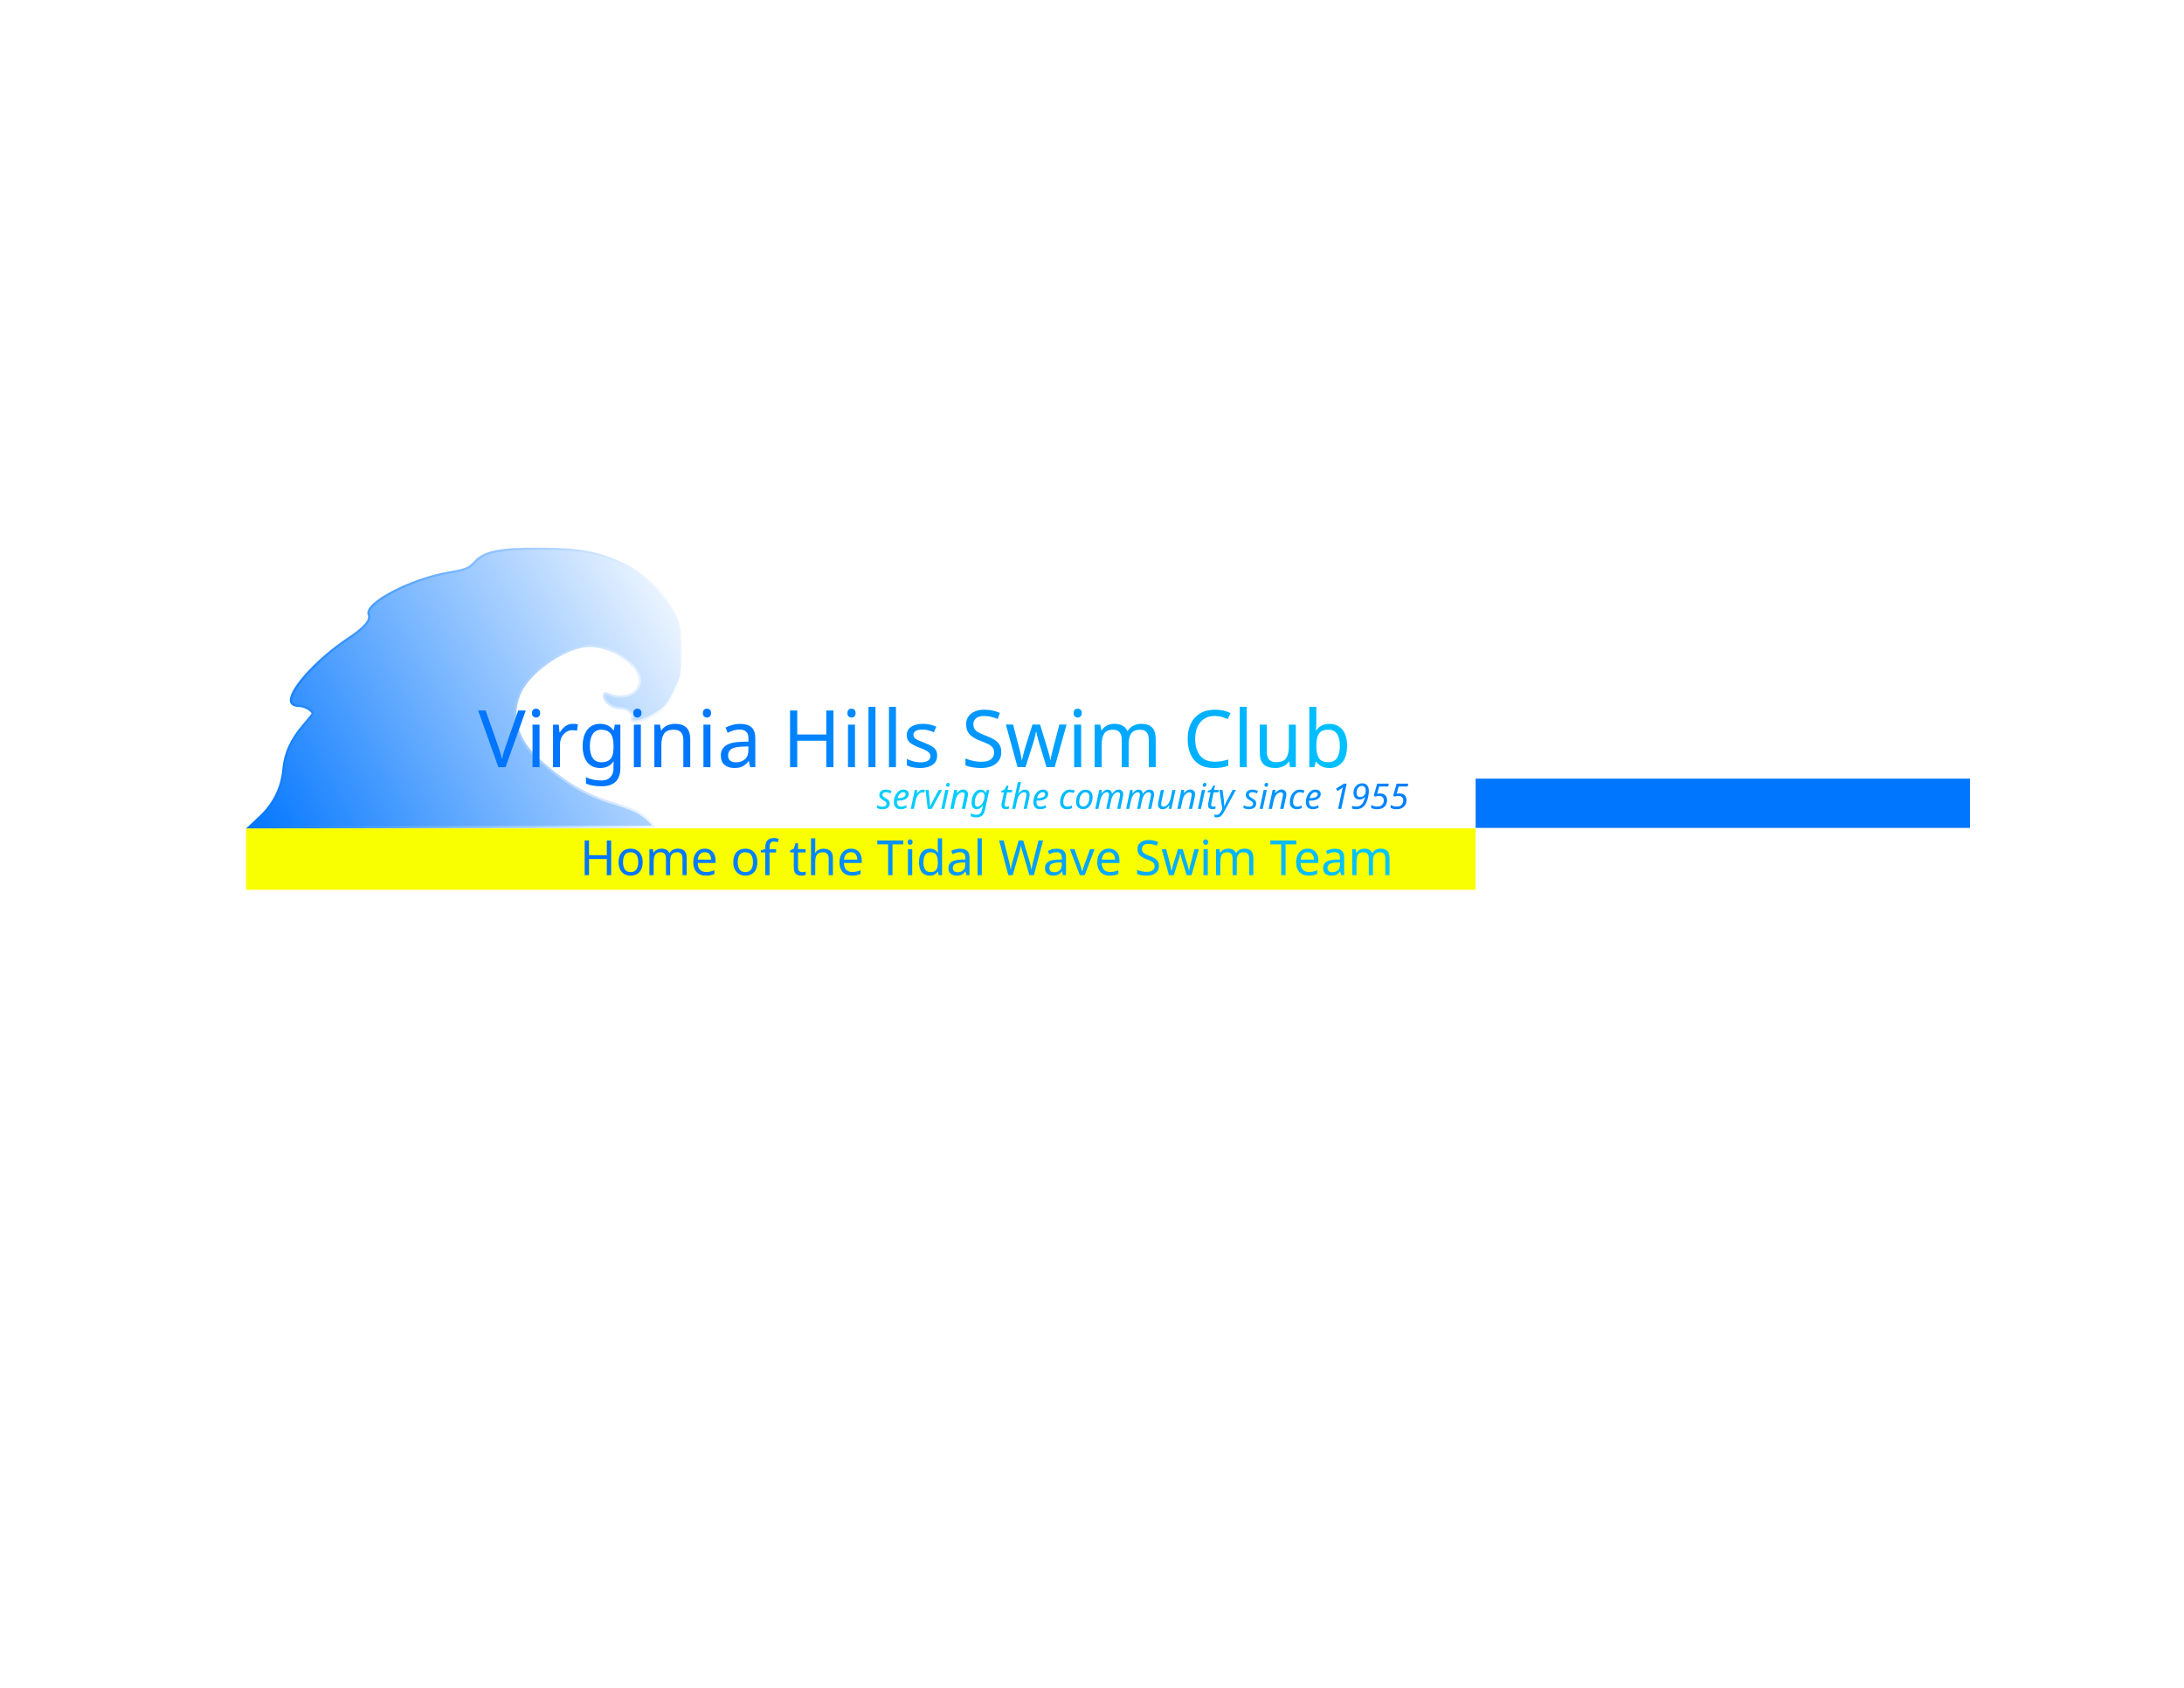
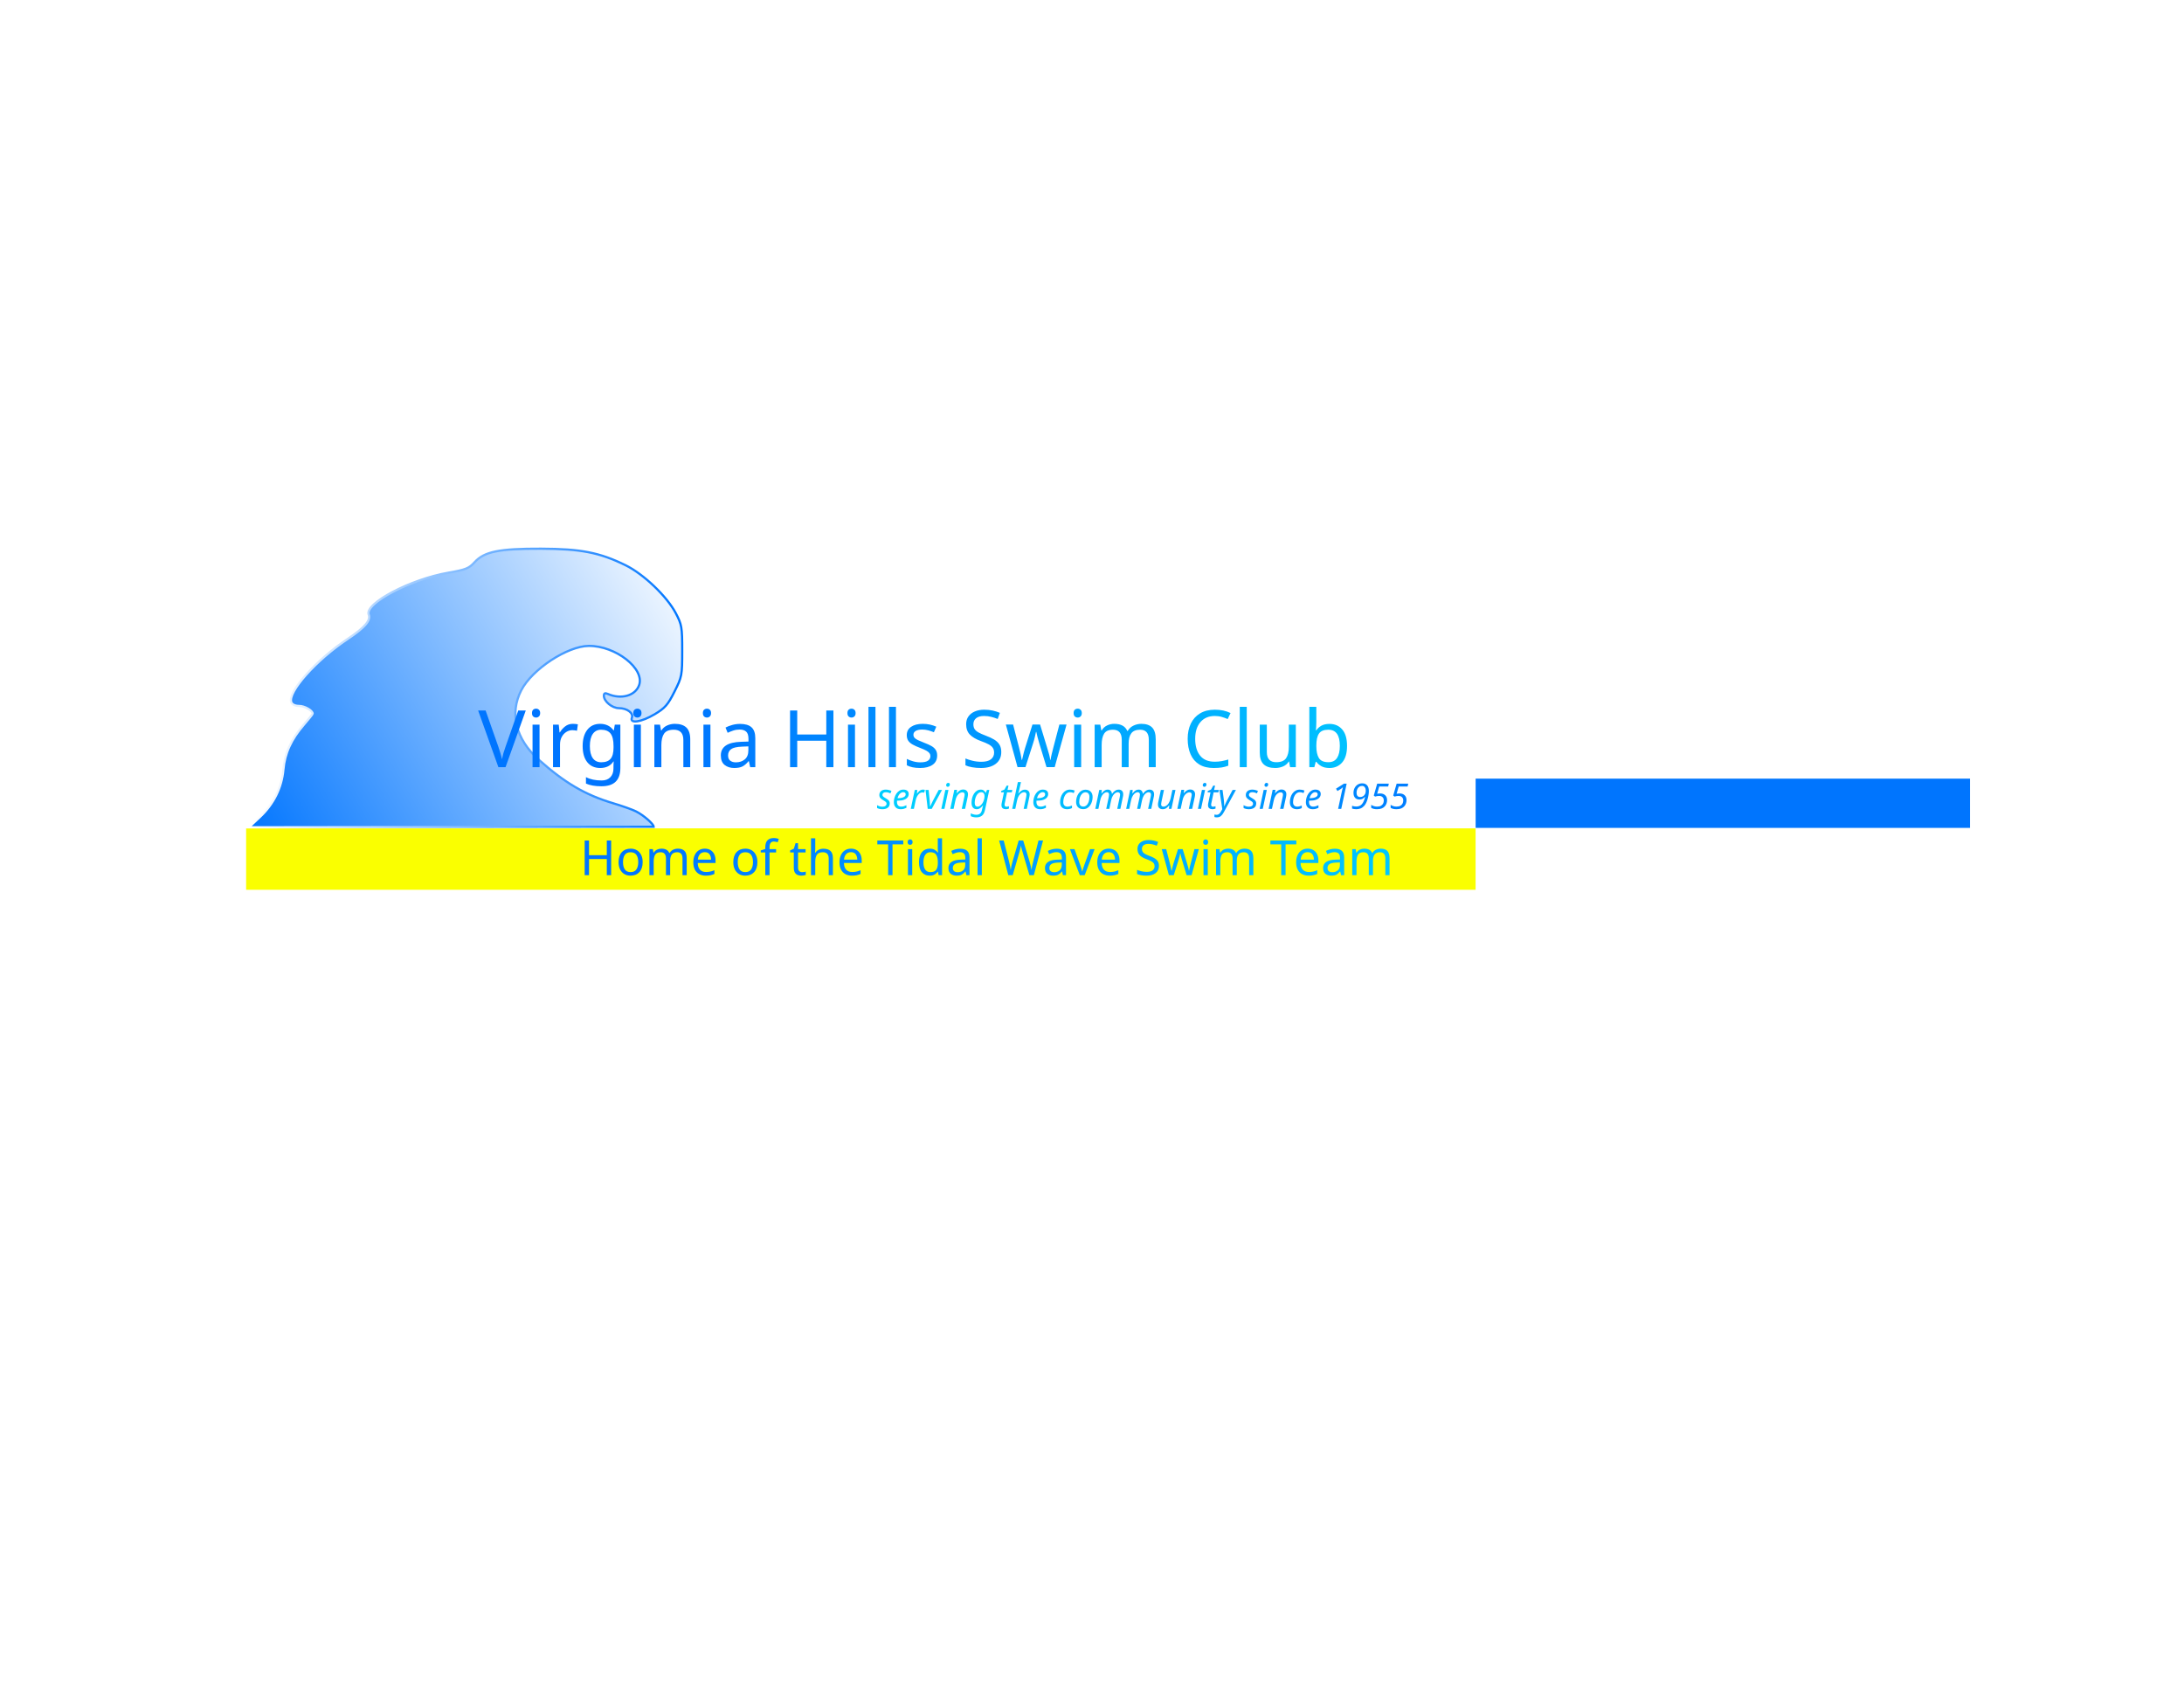
<svg xmlns="http://www.w3.org/2000/svg" xmlns:xlink="http://www.w3.org/1999/xlink" width="990" height="765" id="svg2" version="1.0">
  <defs id="defs4">
+     <linearGradient id="linearGradient3848">
+       <stop id="stop3850" offset="0" style="stop-color:#ffffff;stop-opacity:1;" />
+       <stop id="stop3852" offset="1" style="stop-color:#0075ff;stop-opacity:1;" />
+     </linearGradient>
    <linearGradient id="linearGradient3206">
      <stop id="stop3208" offset="0" style="stop-color:#0075ff;stop-opacity:1;" />
      <stop id="stop3210" offset="1" style="stop-color:#00cdff;stop-opacity:1;" />
    </linearGradient>
    <linearGradient id="linearGradient3225">
      <stop id="stop3227" offset="0" style="stop-color:#ffffff;stop-opacity:1;" />
      <stop id="stop3229" offset="1" style="stop-color:#0075ff;stop-opacity:1;" />
    </linearGradient>
    <linearGradient id="linearGradient3209">
      <stop style="stop-color:#0075ff;stop-opacity:1;" offset="0" id="stop3211" />
      <stop style="stop-color:#ffffff;stop-opacity:1;" offset="1" id="stop3213" />
    </linearGradient>
    <linearGradient xlink:href="#linearGradient3209" id="linearGradient3215" x1="407.578" y1="235.434" x2="612.967" y2="115.868" gradientUnits="userSpaceOnUse" gradientTransform="translate(-297.0707,140.8081)" />
-     <linearGradient xlink:href="#linearGradient3209" id="linearGradient3223" x1="409.894" y1="171.019" x2="606.308" y2="171.019" gradientUnits="userSpaceOnUse" gradientTransform="translate(-297.0707,140.8081)" />
+     <linearGradient xlink:href="#linearGradient3848" id="linearGradient3223" x1="409.894" y1="171.019" x2="606.308" y2="171.019" gradientUnits="userSpaceOnUse" gradientTransform="translate(-297.0707,140.8081)" />
    <linearGradient xlink:href="#linearGradient3206" id="linearGradient3200" x1="291.908" y1="390.77" x2="658.667" y2="390.77" gradientUnits="userSpaceOnUse" />
    <linearGradient xlink:href="#linearGradient3206" id="linearGradient3202" x1="657.237" y1="362.65" x2="435.289" y2="362.65" gradientUnits="userSpaceOnUse" />
    <linearGradient xlink:href="#linearGradient3206" id="linearGradient3204" x1="305.838" y1="338.803" x2="657.237" y2="338.803" gradientUnits="userSpaceOnUse" />
  </defs>
  <g id="layer1">
    <rect style="fill:#faff00;fill-opacity:1;stroke:none;stroke-width:1;stroke-miterlimit:4;stroke-dasharray:none;stroke-dashoffset:0;stroke-opacity:1" id="rect3212" width="557.314" height="27.844" x="111.57" y="375.447" />
    <path id="path3186" d="M 117.768,370.339 C 124.04,364.472 127.75,356.993 128.466,348.771 C 129.105,341.422 131.978,335.119 137.704,328.504 C 139.922,325.94 141.737,323.678 141.737,323.475 C 141.737,322.064 138.087,319.965 135.635,319.965 C 133.803,319.965 132.433,319.334 132.04,318.31 C 130.277,313.717 143.201,299.183 157.544,289.629 C 165.382,284.408 168.154,281.213 167.139,278.568 C 165.192,273.494 186.039,262.534 203.307,259.554 C 211.078,258.213 212.606,257.604 215.08,254.87 C 219.476,250.008 226.208,248.629 245.237,248.692 C 263.327,248.752 271.779,250.406 283.579,256.197 C 291.776,260.22 302.341,270.318 306.352,277.965 C 309.047,283.102 309.237,284.224 309.237,294.988 C 309.237,306.163 309.131,306.723 305.737,313.488 C 302.748,319.447 301.442,320.939 296.782,323.715 C 290.771,327.295 285.351,328.136 286.431,325.32 C 287.247,323.194 284.235,320.965 280.546,320.965 C 277.468,320.965 273.737,317.893 273.737,315.358 C 273.737,314.205 274.232,313.965 275.487,314.51 C 281.514,317.125 287.895,315.39 289.664,310.656 C 292.466,303.153 279.084,292.645 266.866,292.754 C 257.18,292.841 241.217,303.336 236.296,312.851 C 230.879,323.327 233.793,335.015 244.123,344.248 C 255.894,354.768 265.245,360.261 277.773,364.012 C 281.878,365.241 286.587,366.911 288.237,367.723 C 291.639,369.396 296.316,373.481 296.316,374.718 L 112.823,374.965 L 117.768,370.339 z" style="fill:url(#linearGradient3215);fill-opacity:1;stroke:url(#linearGradient3223);stroke-width:1;stroke-miterlimit:4;stroke-dasharray:none;stroke-opacity:1" />
    <text xml:space="preserve" style="font-size:36px;font-style:normal;font-variant:normal;font-weight:normal;font-stretch:normal;text-align:end;line-height:125%;writing-mode:lr-tb;text-anchor:end;fill:url(#linearGradient3204);fill-opacity:1.0;stroke:none;stroke-width:1px;stroke-linecap:butt;stroke-linejoin:miter;stroke-opacity:1;font-family:Anivers;-inkscape-font-specification:Anivers" x="659.394" y="347.727" id="text3231">
      <tspan x="659.394" y="347.727" id="tspan3235" style="fill-opacity:1.0;fill:url(#linearGradient3204)">Virginia Hills Swim Club</tspan>
    </text>
    <text xml:space="preserve" style="font-size:16px;font-style:italic;font-variant:normal;font-weight:normal;font-stretch:normal;text-align:end;line-height:100%;writing-mode:lr-tb;text-anchor:end;fill:url(#linearGradient3202);fill-opacity:1;stroke:none;stroke-width:1px;stroke-linecap:butt;stroke-linejoin:miter;stroke-opacity:1;font-family:Anivers;-inkscape-font-specification:Anivers Italic" x="659.394" y="366.616" id="text3239">
      <tspan id="tspan3241" x="659.394" y="366.616" style="fill-opacity:1;fill:url(#linearGradient3202)">serving the community since 1955</tspan>
    </text>
    <text xml:space="preserve" style="font-size:22px;font-style:normal;font-variant:normal;font-weight:normal;font-stretch:normal;text-align:end;line-height:125%;writing-mode:lr-tb;text-anchor:end;fill:url(#linearGradient3200);fill-opacity:1.0;stroke:none;stroke-width:1px;stroke-linecap:butt;stroke-linejoin:miter;stroke-opacity:1;font-family:Anivers;-inkscape-font-specification:Anivers" x="660.253" y="396.667" id="text3243">
      <tspan id="tspan3245" x="660.253" y="396.667" style="fill-opacity:1.0;fill:url(#linearGradient3200)">Home of the <tspan style="font-size:22px;font-style:normal;font-variant:normal;font-weight:normal;font-stretch:normal;text-align:end;text-anchor:end;font-family:Turntablz BB;-inkscape-font-specification:Turntablz BB;fill-opacity:1.0;fill:url(#linearGradient3200)" id="tspan2413">Tidal Wave</tspan> Swim Team</tspan>
    </text>
    <flowRoot xml:space="preserve" id="flowRoot3247" style="fill:black;stroke:none;stroke-opacity:1;stroke-width:1px;stroke-linejoin:miter;stroke-linecap:butt;fill-opacity:1;font-family:Bitstream Vera Sans;font-style:normal;font-weight:normal;font-size:12px">
      <flowRegion id="flowRegion3249">
        <rect id="rect3251" width="31.768" height="85" x="534.899" y="383.788" />
      </flowRegion>
      <flowPara id="flowPara3253" />
    </flowRoot>
    <flowRoot xml:space="preserve" id="flowRoot3255" style="fill:black;stroke:none;stroke-opacity:1;stroke-width:1px;stroke-linejoin:miter;stroke-linecap:butt;fill-opacity:1;font-family:Bitstream Vera Sans;font-style:normal;font-weight:normal;font-size:12px">
      <flowRegion id="flowRegion3257">
        <rect id="rect3259" width="136.515" height="91.869" x="321.111" y="392.374" />
      </flowRegion>
      <flowPara id="flowPara3261" />
    </flowRoot>
    <flowRoot xml:space="preserve" id="flowRoot2415" style="fill:black;stroke:none;stroke-opacity:1;stroke-width:1px;stroke-linejoin:miter;stroke-linecap:butt;fill-opacity:1;font-family:Bitstream Vera Sans;font-style:normal;font-weight:normal;font-size:12px">
      <flowRegion id="flowRegion2417">
        <rect id="rect2419" width="172.576" height="57.525" x="-273.03" y="424.141" />
      </flowRegion>
      <flowPara id="flowPara2421" />
    </flowRoot>
    <text xml:space="preserve" style="font-size:12px;font-style:normal;font-weight:normal;fill:#000000;fill-opacity:1;stroke:none;stroke-width:1px;stroke-linecap:butt;stroke-linejoin:miter;stroke-opacity:1;font-family:Bitstream Vera Sans" x="-257.576" y="388.081" id="text2423">
      <tspan id="tspan2425" x="-257.576" y="388.081"> </tspan>
    </text>
    <rect style="fill:#0075fe;fill-opacity:1;stroke:none;stroke-width:1;stroke-miterlimit:4;stroke-dasharray:none;stroke-dashoffset:0;stroke-opacity:1" id="rect3214" width="224.091" height="22.323" x="668.903" y="352.913" />
  </g>
</svg>
